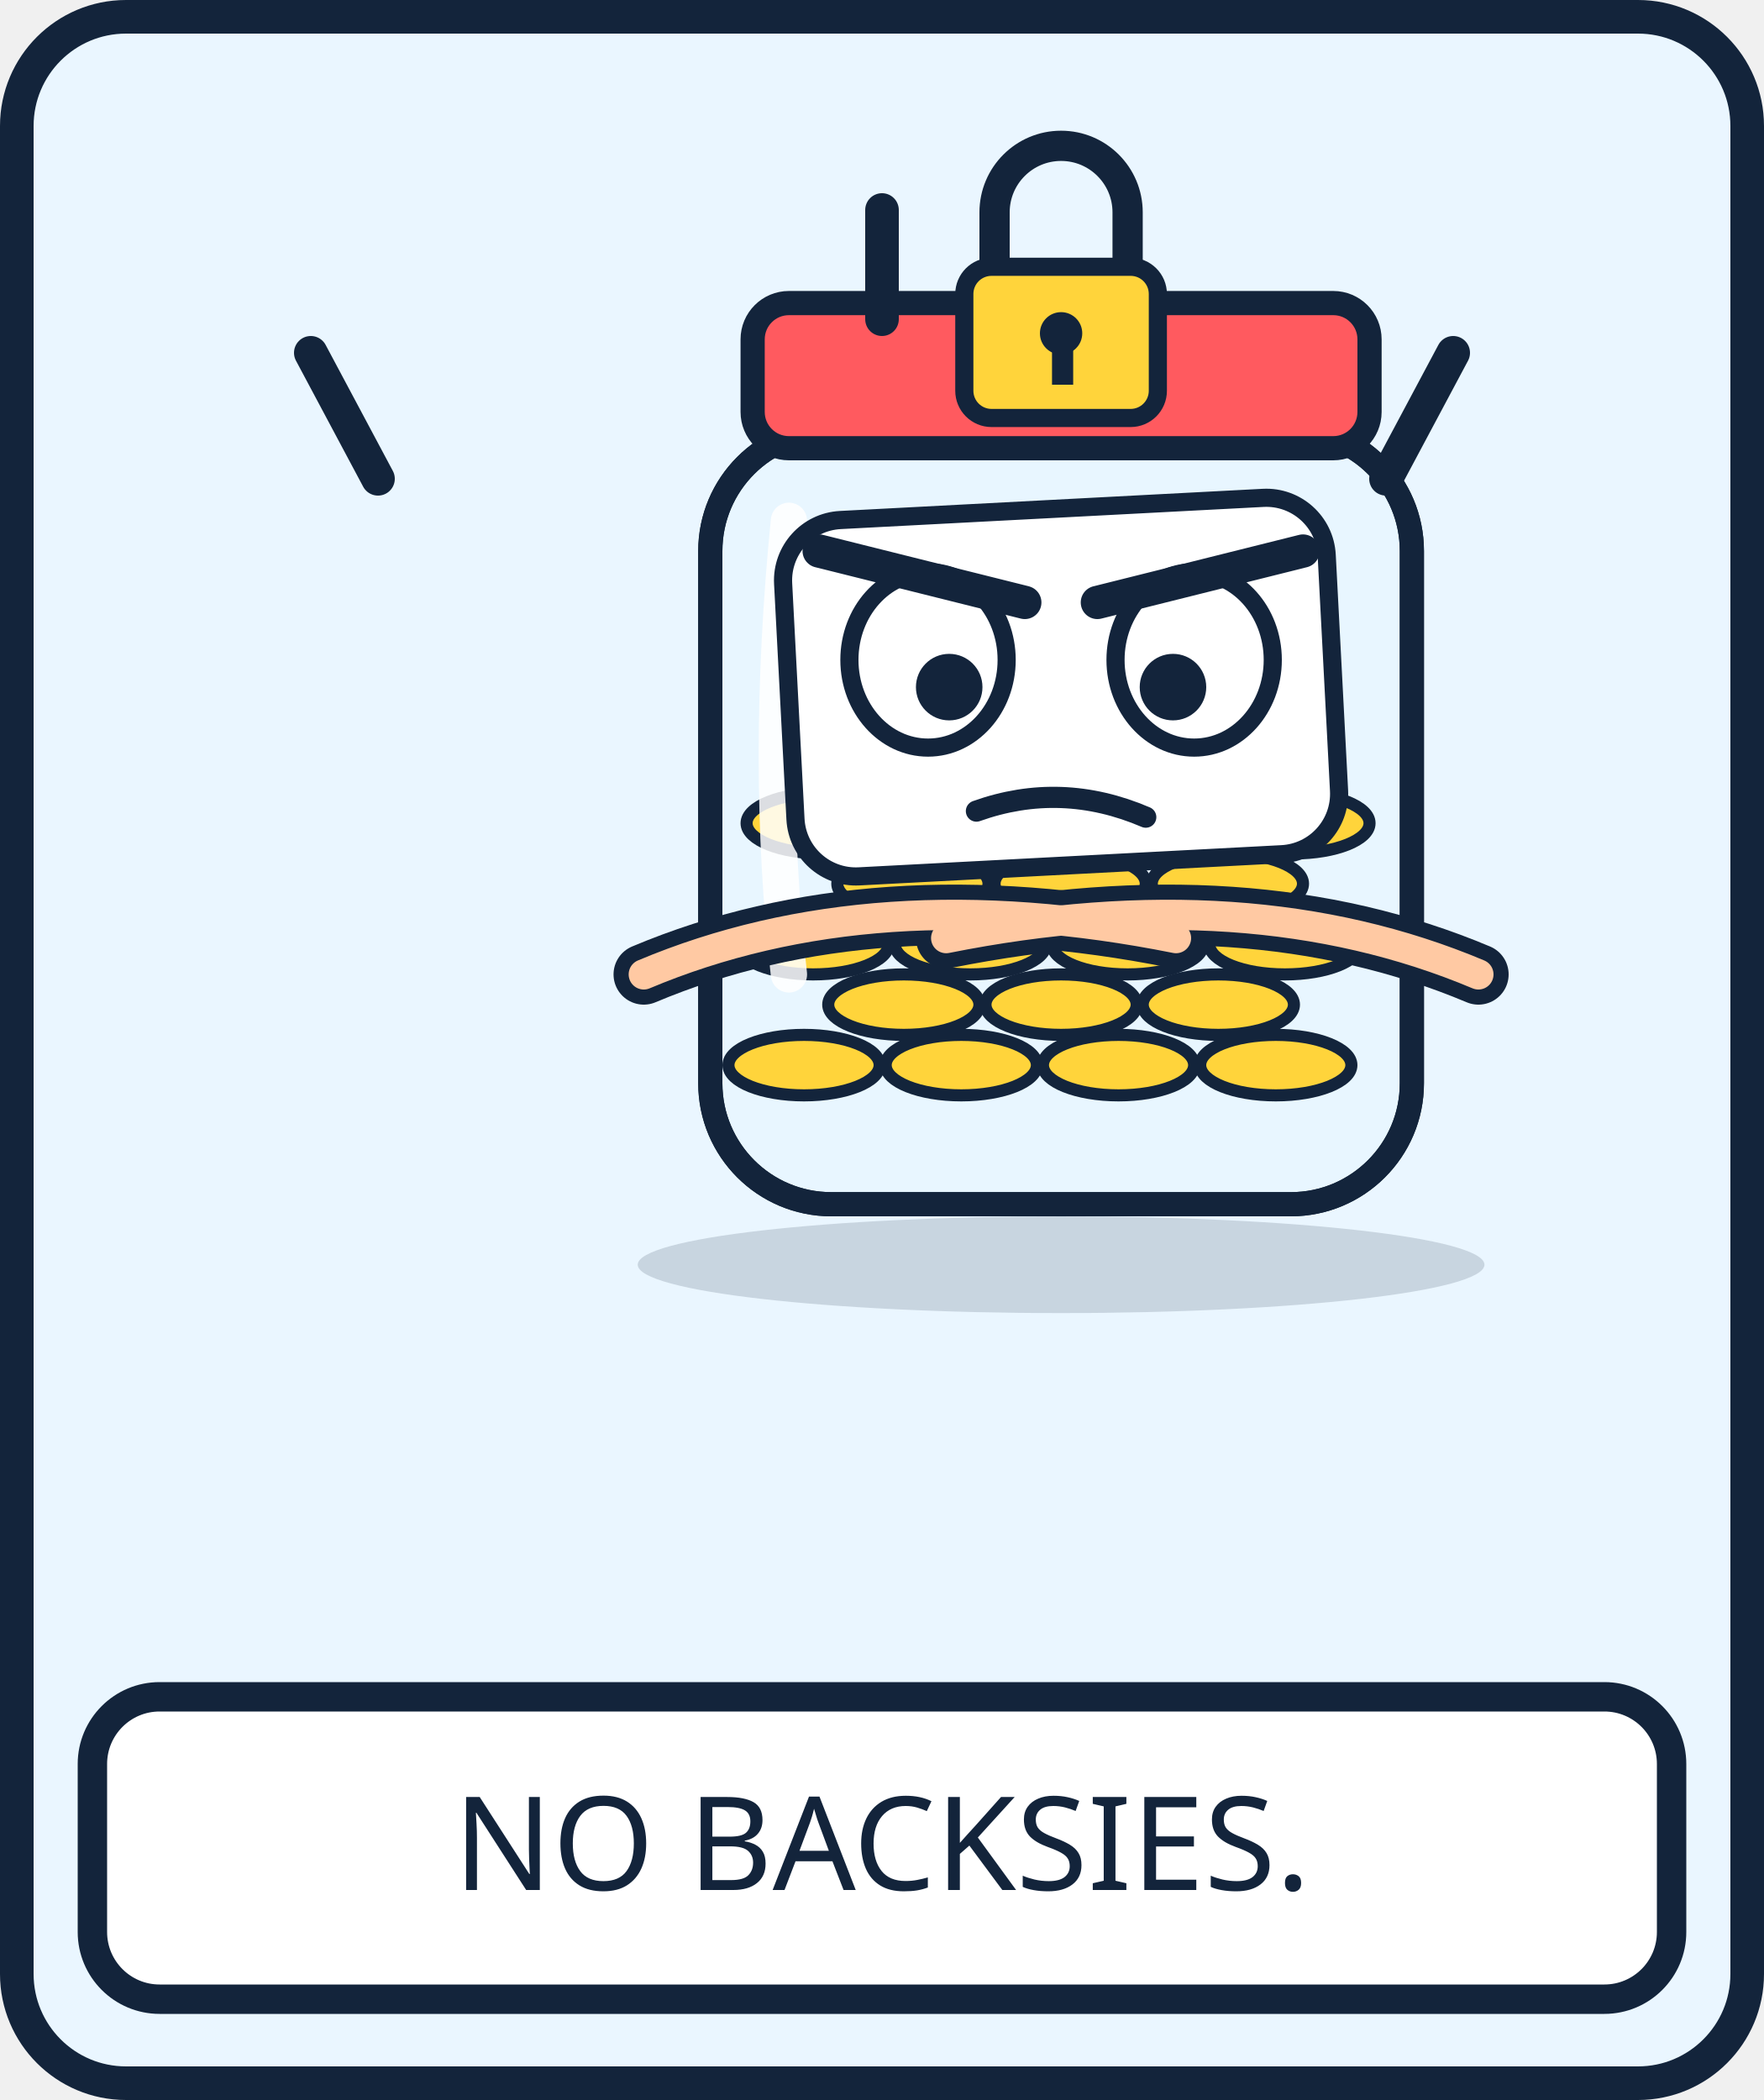
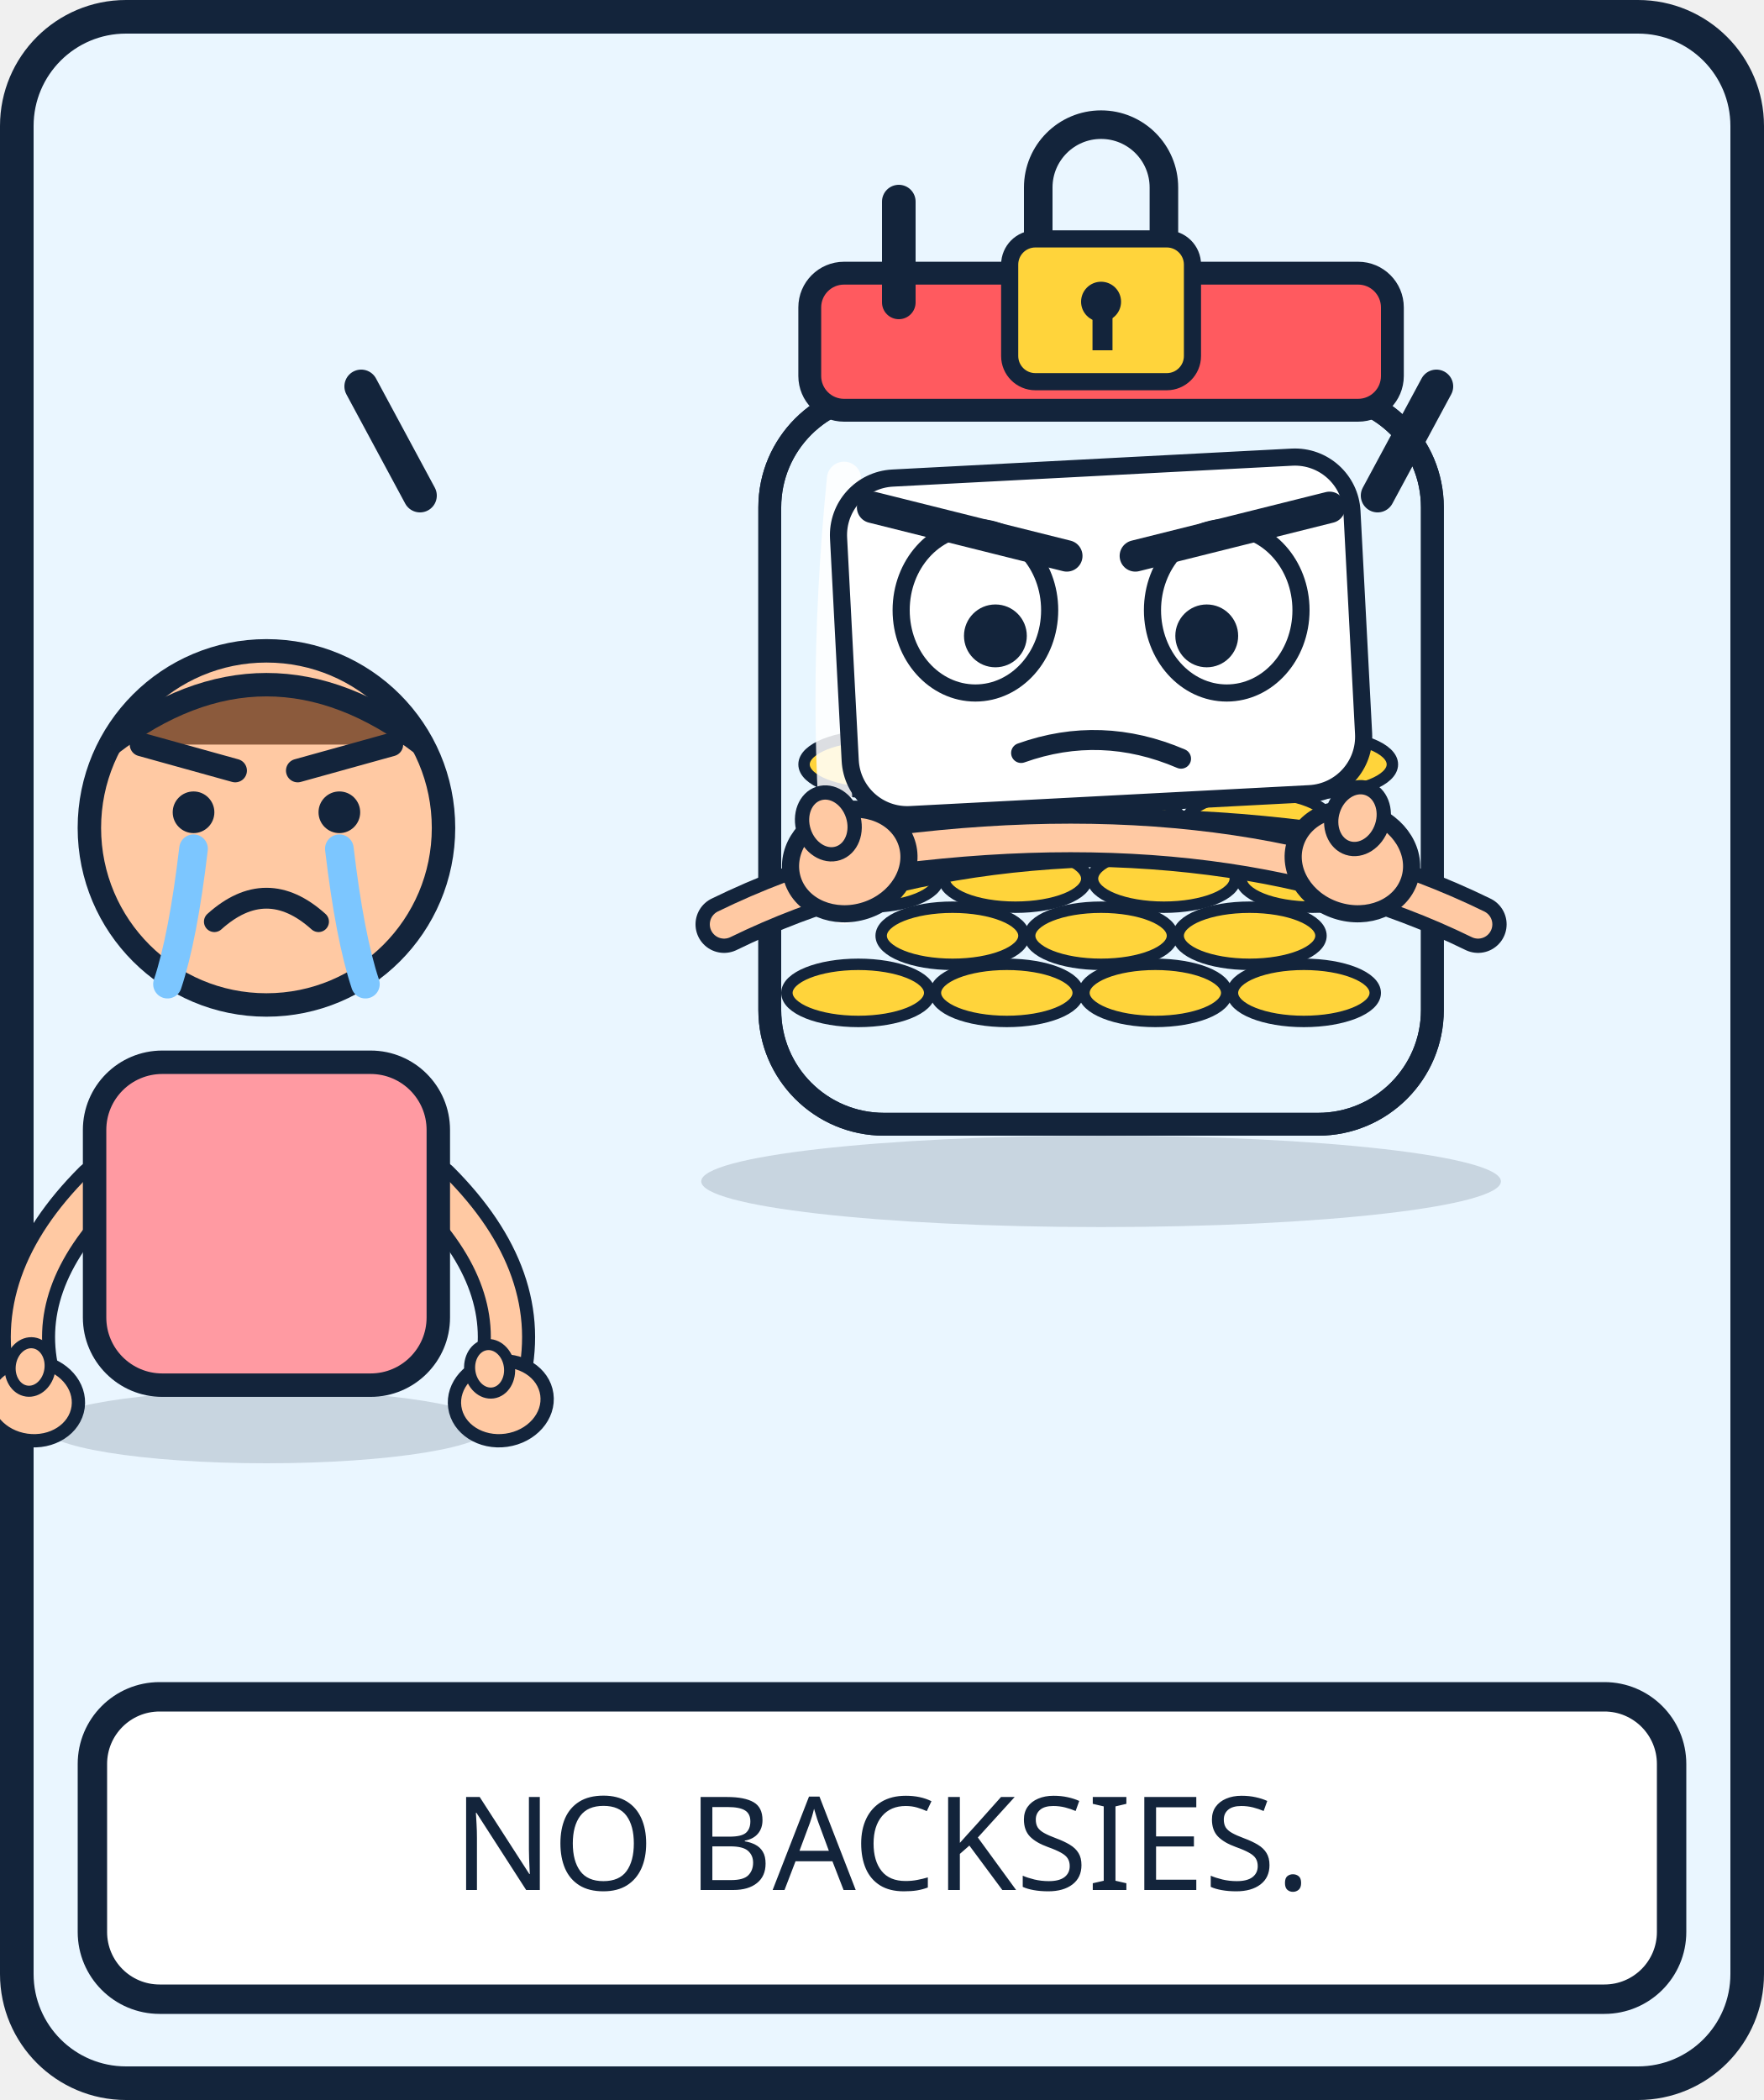
<svg xmlns="http://www.w3.org/2000/svg" viewBox="0 0 420 500" width="420" height="500">
  <defs>
    <clipPath id="jarclip">
      <rect x="96" y="120" width="232" height="256" rx="40" />
    </clipPath>
  </defs>
  <rect x="4" y="4" width="412" height="492" rx="26" fill="#EAF6FF" stroke="#13243B" stroke-width="8" />
-   <g transform="translate(100,16) scale(0.72)">
+   <g transform="translate(118,12) scale(0.68)">
    <ellipse cx="212" cy="396" rx="140" ry="16" fill="#13243B" opacity=".16" />
    <rect x="96" y="120" width="232" height="256" rx="40" fill="#E8F6FF" stroke="#13243B" stroke-width="8" />
    <g clip-path="url(#jarclip)">
      <ellipse cx="127" cy="330" rx="25" ry="10" fill="#FFD43B" stroke="#13243B" stroke-width="4" />
      <ellipse cx="179" cy="330" rx="25" ry="10" fill="#FFD43B" stroke="#13243B" stroke-width="4" />
      <ellipse cx="231" cy="330" rx="25" ry="10" fill="#FFD43B" stroke="#13243B" stroke-width="4" />
      <ellipse cx="283" cy="330" rx="25" ry="10" fill="#FFD43B" stroke="#13243B" stroke-width="4" />
      <ellipse cx="160" cy="310" rx="25" ry="10" fill="#FFD43B" stroke="#13243B" stroke-width="4" />
      <ellipse cx="212" cy="310" rx="25" ry="10" fill="#FFD43B" stroke="#13243B" stroke-width="4" />
      <ellipse cx="264" cy="310" rx="25" ry="10" fill="#FFD43B" stroke="#13243B" stroke-width="4" />
      <ellipse cx="130" cy="290" rx="25" ry="10" fill="#FFD43B" stroke="#13243B" stroke-width="4" />
      <ellipse cx="182" cy="290" rx="25" ry="10" fill="#FFD43B" stroke="#13243B" stroke-width="4" />
      <ellipse cx="234" cy="290" rx="25" ry="10" fill="#FFD43B" stroke="#13243B" stroke-width="4" />
      <ellipse cx="286" cy="290" rx="25" ry="10" fill="#FFD43B" stroke="#13243B" stroke-width="4" />
      <ellipse cx="163" cy="270" rx="25" ry="10" fill="#FFD43B" stroke="#13243B" stroke-width="4" />
      <ellipse cx="215" cy="270" rx="25" ry="10" fill="#FFD43B" stroke="#13243B" stroke-width="4" />
      <ellipse cx="267" cy="270" rx="25" ry="10" fill="#FFD43B" stroke="#13243B" stroke-width="4" />
      <ellipse cx="133" cy="250" rx="25" ry="10" fill="#FFD43B" stroke="#13243B" stroke-width="4" />
      <ellipse cx="185" cy="250" rx="25" ry="10" fill="#FFD43B" stroke="#13243B" stroke-width="4" />
      <ellipse cx="237" cy="250" rx="25" ry="10" fill="#FFD43B" stroke="#13243B" stroke-width="4" />
      <ellipse cx="289" cy="250" rx="25" ry="10" fill="#FFD43B" stroke="#13243B" stroke-width="4" />
    </g>
    <rect x="96" y="120" width="232" height="256" rx="40" fill="none" stroke="#13243B" stroke-width="8" />
    <path d="M122 150 Q114 230 122 300" stroke="#fff" stroke-width="12" stroke-linecap="round" fill="none" opacity=".85" />
    <rect x="110" y="78" width="204" height="48" rx="12" fill="#FF5A5F" stroke="#13243B" stroke-width="8" />
    <path d="M190 72 V48 a22 22 0 0 1 44 0 V72" fill="none" stroke="#13243B" stroke-width="10" />
    <rect x="180" y="66" width="64" height="50" rx="9" fill="#FFD43B" stroke="#13243B" stroke-width="6" />
    <circle cx="212" cy="88" r="7" fill="#13243B" />
    <rect x="209" y="90" width="7" height="15" fill="#13243B" />
    <rect x="122" y="146" width="180" height="118" rx="20" fill="#fff" stroke="#13243B" stroke-width="6" transform="rotate(-3 212 205)" />
    <ellipse cx="168" cy="196" rx="26" ry="29" fill="#fff" stroke="#13243B" stroke-width="6" />
    <ellipse cx="256" cy="196" rx="26" ry="29" fill="#fff" stroke="#13243B" stroke-width="6" />
    <circle cx="175" cy="205" r="11" fill="#13243B" />
    <circle cx="249" cy="205" r="11" fill="#13243B" />
    <path d="M132 160 L200 177" stroke="#13243B" stroke-width="11" stroke-linecap="round" />
    <path d="M292 160 L224 177" stroke="#13243B" stroke-width="11" stroke-linecap="round" />
    <path d="M184 246 Q212 236 240 248" fill="none" stroke="#13243B" stroke-width="7" stroke-linecap="round" />
-     <path d="M74 300 Q150 268 250 288" fill="none" stroke="#13243B" stroke-width="20" stroke-linecap="round" />
-     <path d="M350 300 Q274 268 174 288" fill="none" stroke="#13243B" stroke-width="20" stroke-linecap="round" />
-     <path d="M74 300 Q150 268 250 288" fill="none" stroke="#FFC9A3" stroke-width="10" stroke-linecap="round" />
-     <path d="M350 300 Q274 268 174 288" fill="none" stroke="#FFC9A3" stroke-width="10" stroke-linecap="round" />
+     <path d="M80 306 Q170 262 300 282" fill="none" stroke="#13243B" stroke-width="20" stroke-linecap="round" />
+     <path d="M80 306 Q170 262 300 282" fill="none" stroke="#FFC9A3" stroke-width="10" stroke-linecap="round" />
+     <path d="M344 306 Q254 262 124 282" fill="none" stroke="#13243B" stroke-width="20" stroke-linecap="round" />
+     <path d="M344 306 Q254 262 124 282" fill="none" stroke="#FFC9A3" stroke-width="10" stroke-linecap="round" />
+     <g transform="translate(124,284) rotate(-18) scale(1)">
+       <ellipse cx="0" cy="0" rx="21" ry="18" fill="#FFC9A3" stroke="#13243B" stroke-width="6" />
+       <ellipse cx="-3" cy="-15" rx="9" ry="11" fill="#FFC9A3" stroke="#13243B" stroke-width="5" />
+     </g>
+     <g transform="translate(300,284) rotate(18) scale(1)">
+       <ellipse cx="0" cy="0" rx="21" ry="18" fill="#FFC9A3" stroke="#13243B" stroke-width="6" />
+       <ellipse cx="-3" cy="-15" rx="9" ry="11" fill="#FFC9A3" stroke="#13243B" stroke-width="5" />
+     </g>
  </g>
-   <path d="M74 84 l16 30 M346 84 l-16 30 M210 50 v26" stroke="#13243B" stroke-width="8" stroke-linecap="round" />
+   <g transform="translate(-6,150) scale(0.62)">
+     <ellipse cx="112" cy="306" rx="86" ry="14" fill="#13243B" opacity=".16" />
+     <path d="M48 214 Q12 250 22 288" fill="none" stroke="#13243B" stroke-width="22" stroke-linecap="round" />
+     <path d="M176 214 Q212 250 202 288" fill="none" stroke="#13243B" stroke-width="22" stroke-linecap="round" />
+     <path d="M48 214 Q12 250 22 288" fill="none" stroke="#FFC9A3" stroke-width="12" stroke-linecap="round" />
+     <path d="M176 214 Q212 250 202 288" fill="none" stroke="#FFC9A3" stroke-width="12" stroke-linecap="round" />
+     <g transform="translate(22,296) rotate(8) scale(0.85)">
+       <ellipse cx="0" cy="0" rx="21" ry="18" fill="#FFC9A3" stroke="#13243B" stroke-width="6" />
+       <ellipse cx="-3" cy="-15" rx="9" ry="11" fill="#FFC9A3" stroke="#13243B" stroke-width="5" />
+     </g>
+     <g transform="translate(202,296) rotate(-8) scale(0.85)">
+       <ellipse cx="0" cy="0" rx="21" ry="18" fill="#FFC9A3" stroke="#13243B" stroke-width="6" />
+       <ellipse cx="-3" cy="-15" rx="9" ry="11" fill="#FFC9A3" stroke="#13243B" stroke-width="5" />
+     </g>
+     <rect x="46" y="166" width="132" height="124" rx="26" fill="#FF9AA2" stroke="#13243B" stroke-width="9" />
+     <circle cx="112" cy="76" r="68" fill="#FFC9A3" stroke="#13243B" stroke-width="9" />
+     <path d="M52 44 Q112 -2 172 44" fill="#8B5A3C" stroke="#13243B" stroke-width="9" stroke-linejoin="round" />
+     <circle cx="84" cy="70" r="8" fill="#13243B" />
+     <circle cx="140" cy="70" r="8" fill="#13243B" />
+     <path d="M84 84 Q80 118 74 136" stroke="#7CC6FF" stroke-width="11" stroke-linecap="round" fill="none" />
+     <path d="M140 84 Q144 118 150 136" stroke="#7CC6FF" stroke-width="11" stroke-linecap="round" fill="none" />
+     <path d="M92 112 Q112 94 132 112" fill="none" stroke="#13243B" stroke-width="8" stroke-linecap="round" />
+     <path d="M64 44 L100 54" stroke="#13243B" stroke-width="9" stroke-linecap="round" />
+     <path d="M160 44 L124 54" stroke="#13243B" stroke-width="9" stroke-linecap="round" />
+   </g>
+   <path d="M86 92 l14 26 M342 92 l-14 26 M214 48 v24" stroke="#13243B" stroke-width="8" stroke-linecap="round" />
  <rect x="22" y="404" width="376" height="72" rx="16" fill="#fff" stroke="#13243B" stroke-width="7" />
  <text x="210" y="450" text-anchor="middle" font-family="Lilita One" font-size="31" fill="#13243B">NO BACKSIES.</text>
</svg>
